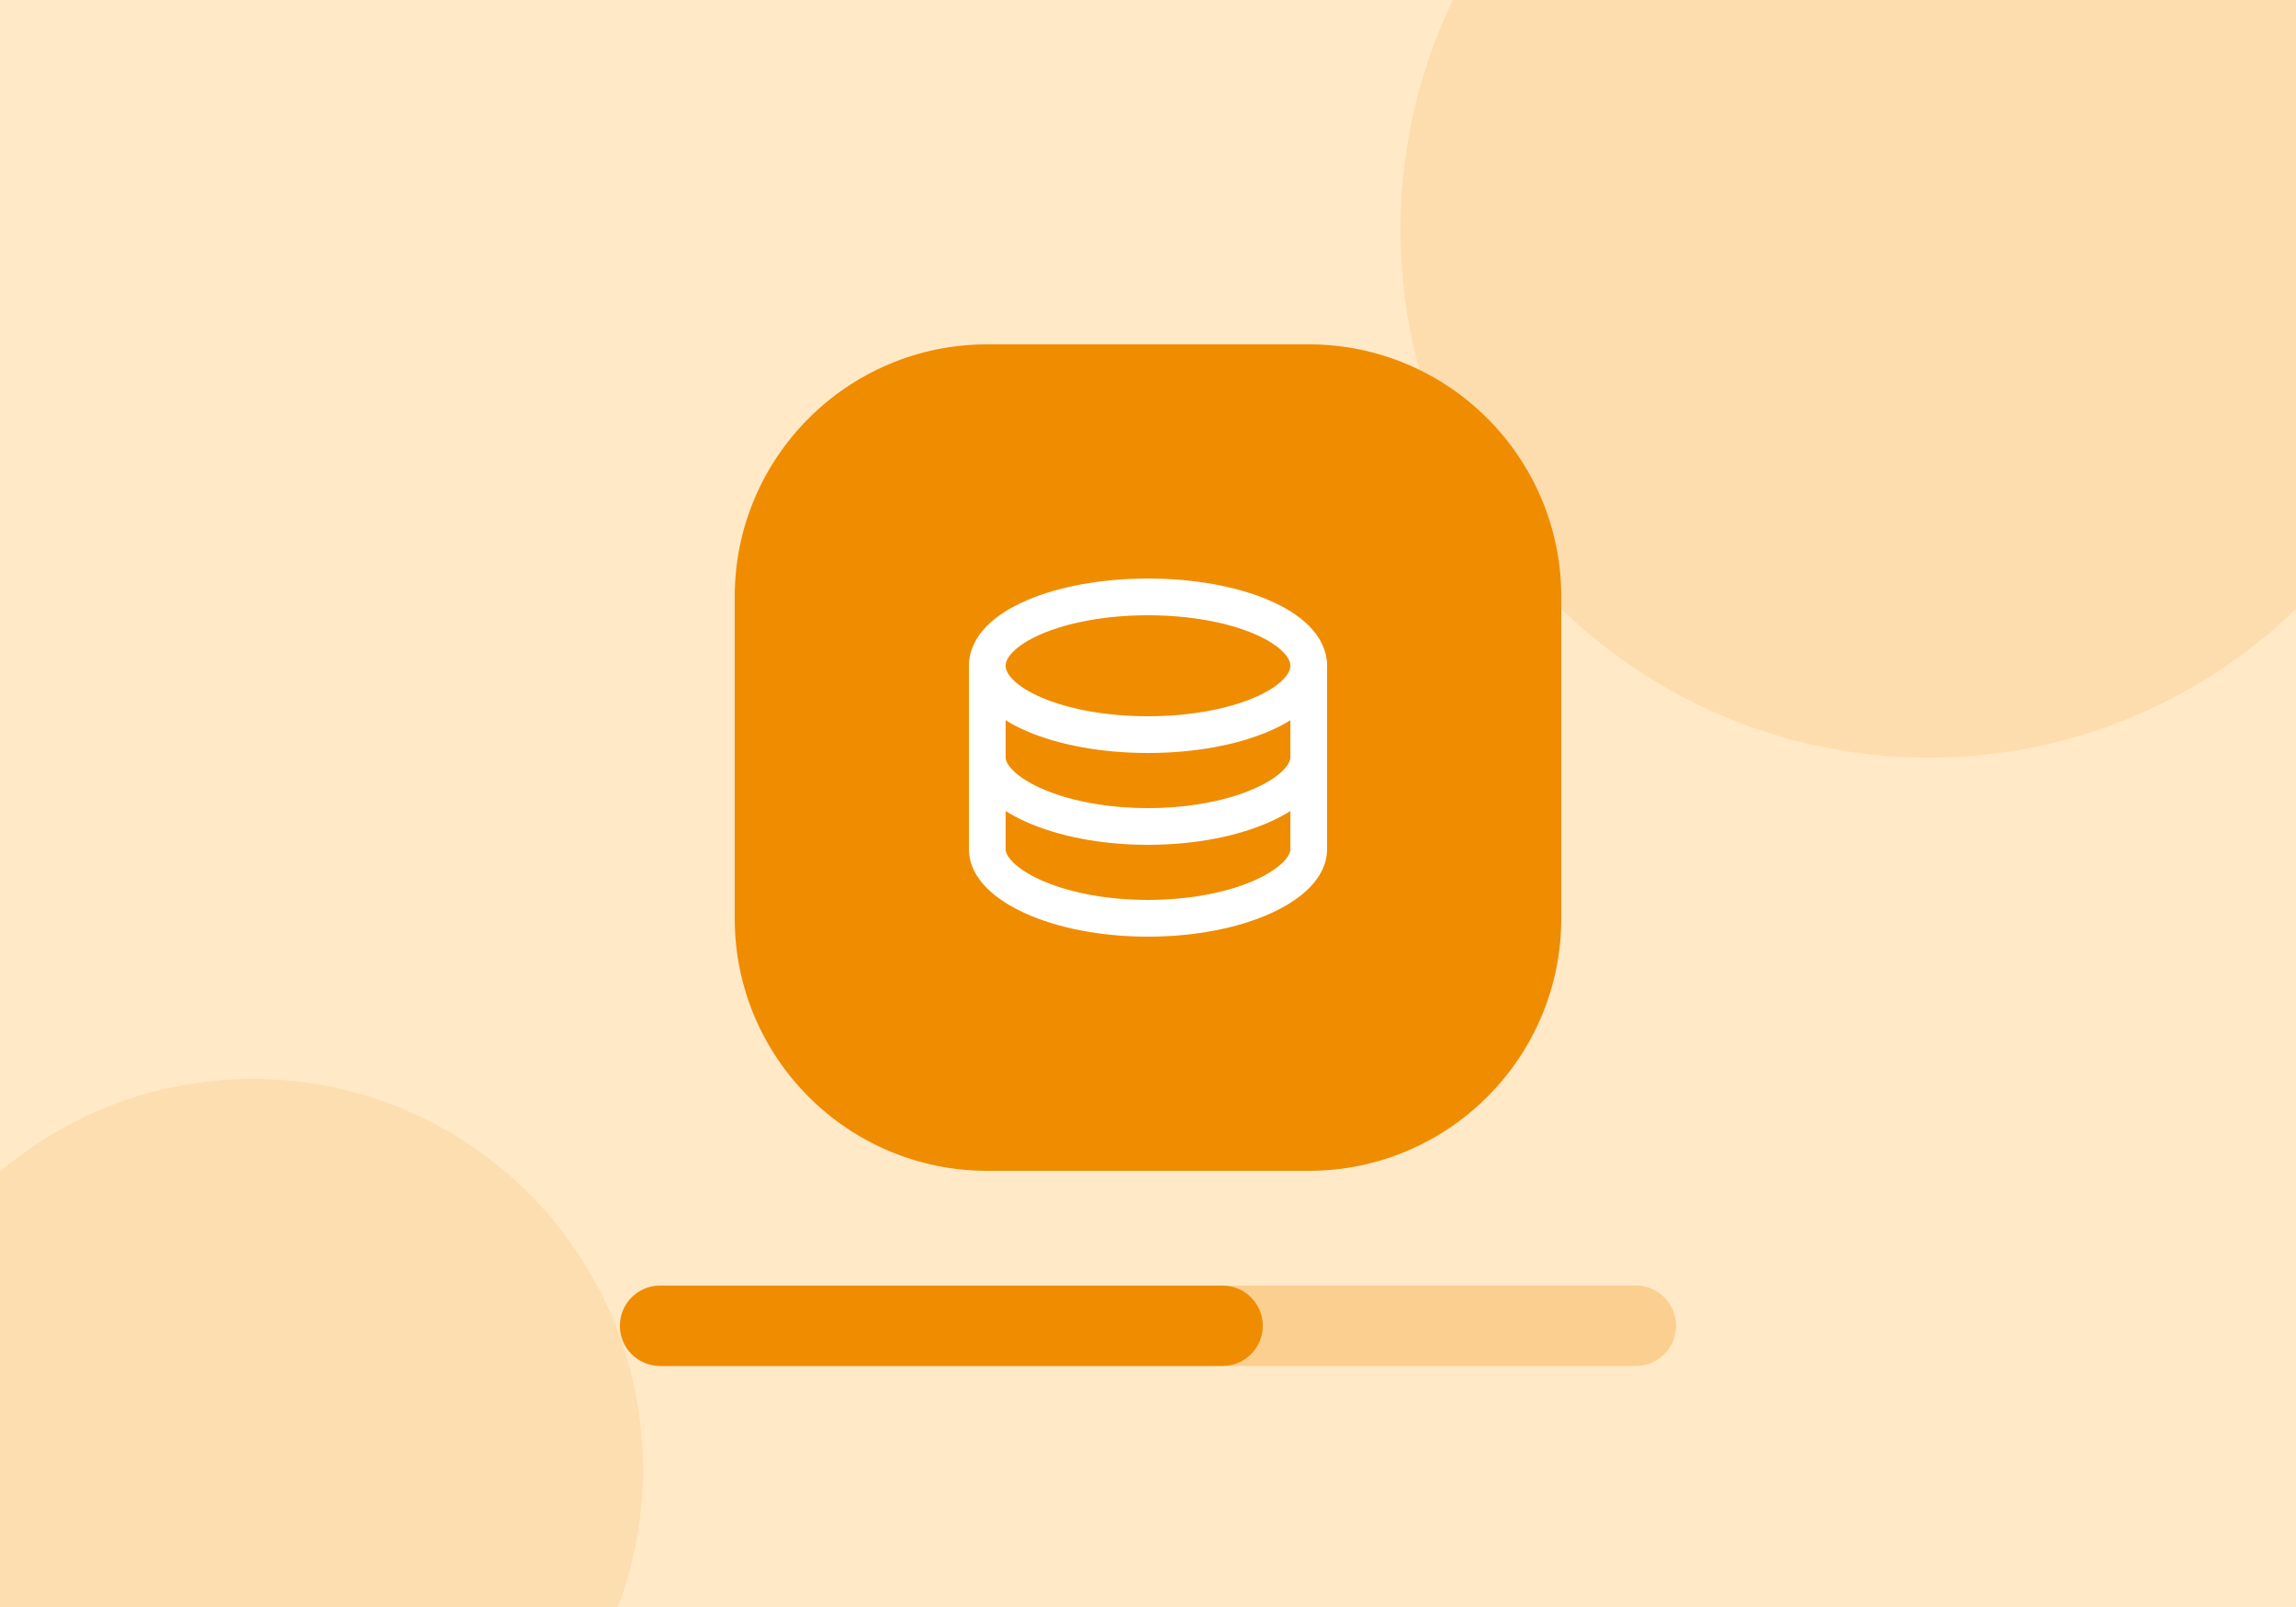
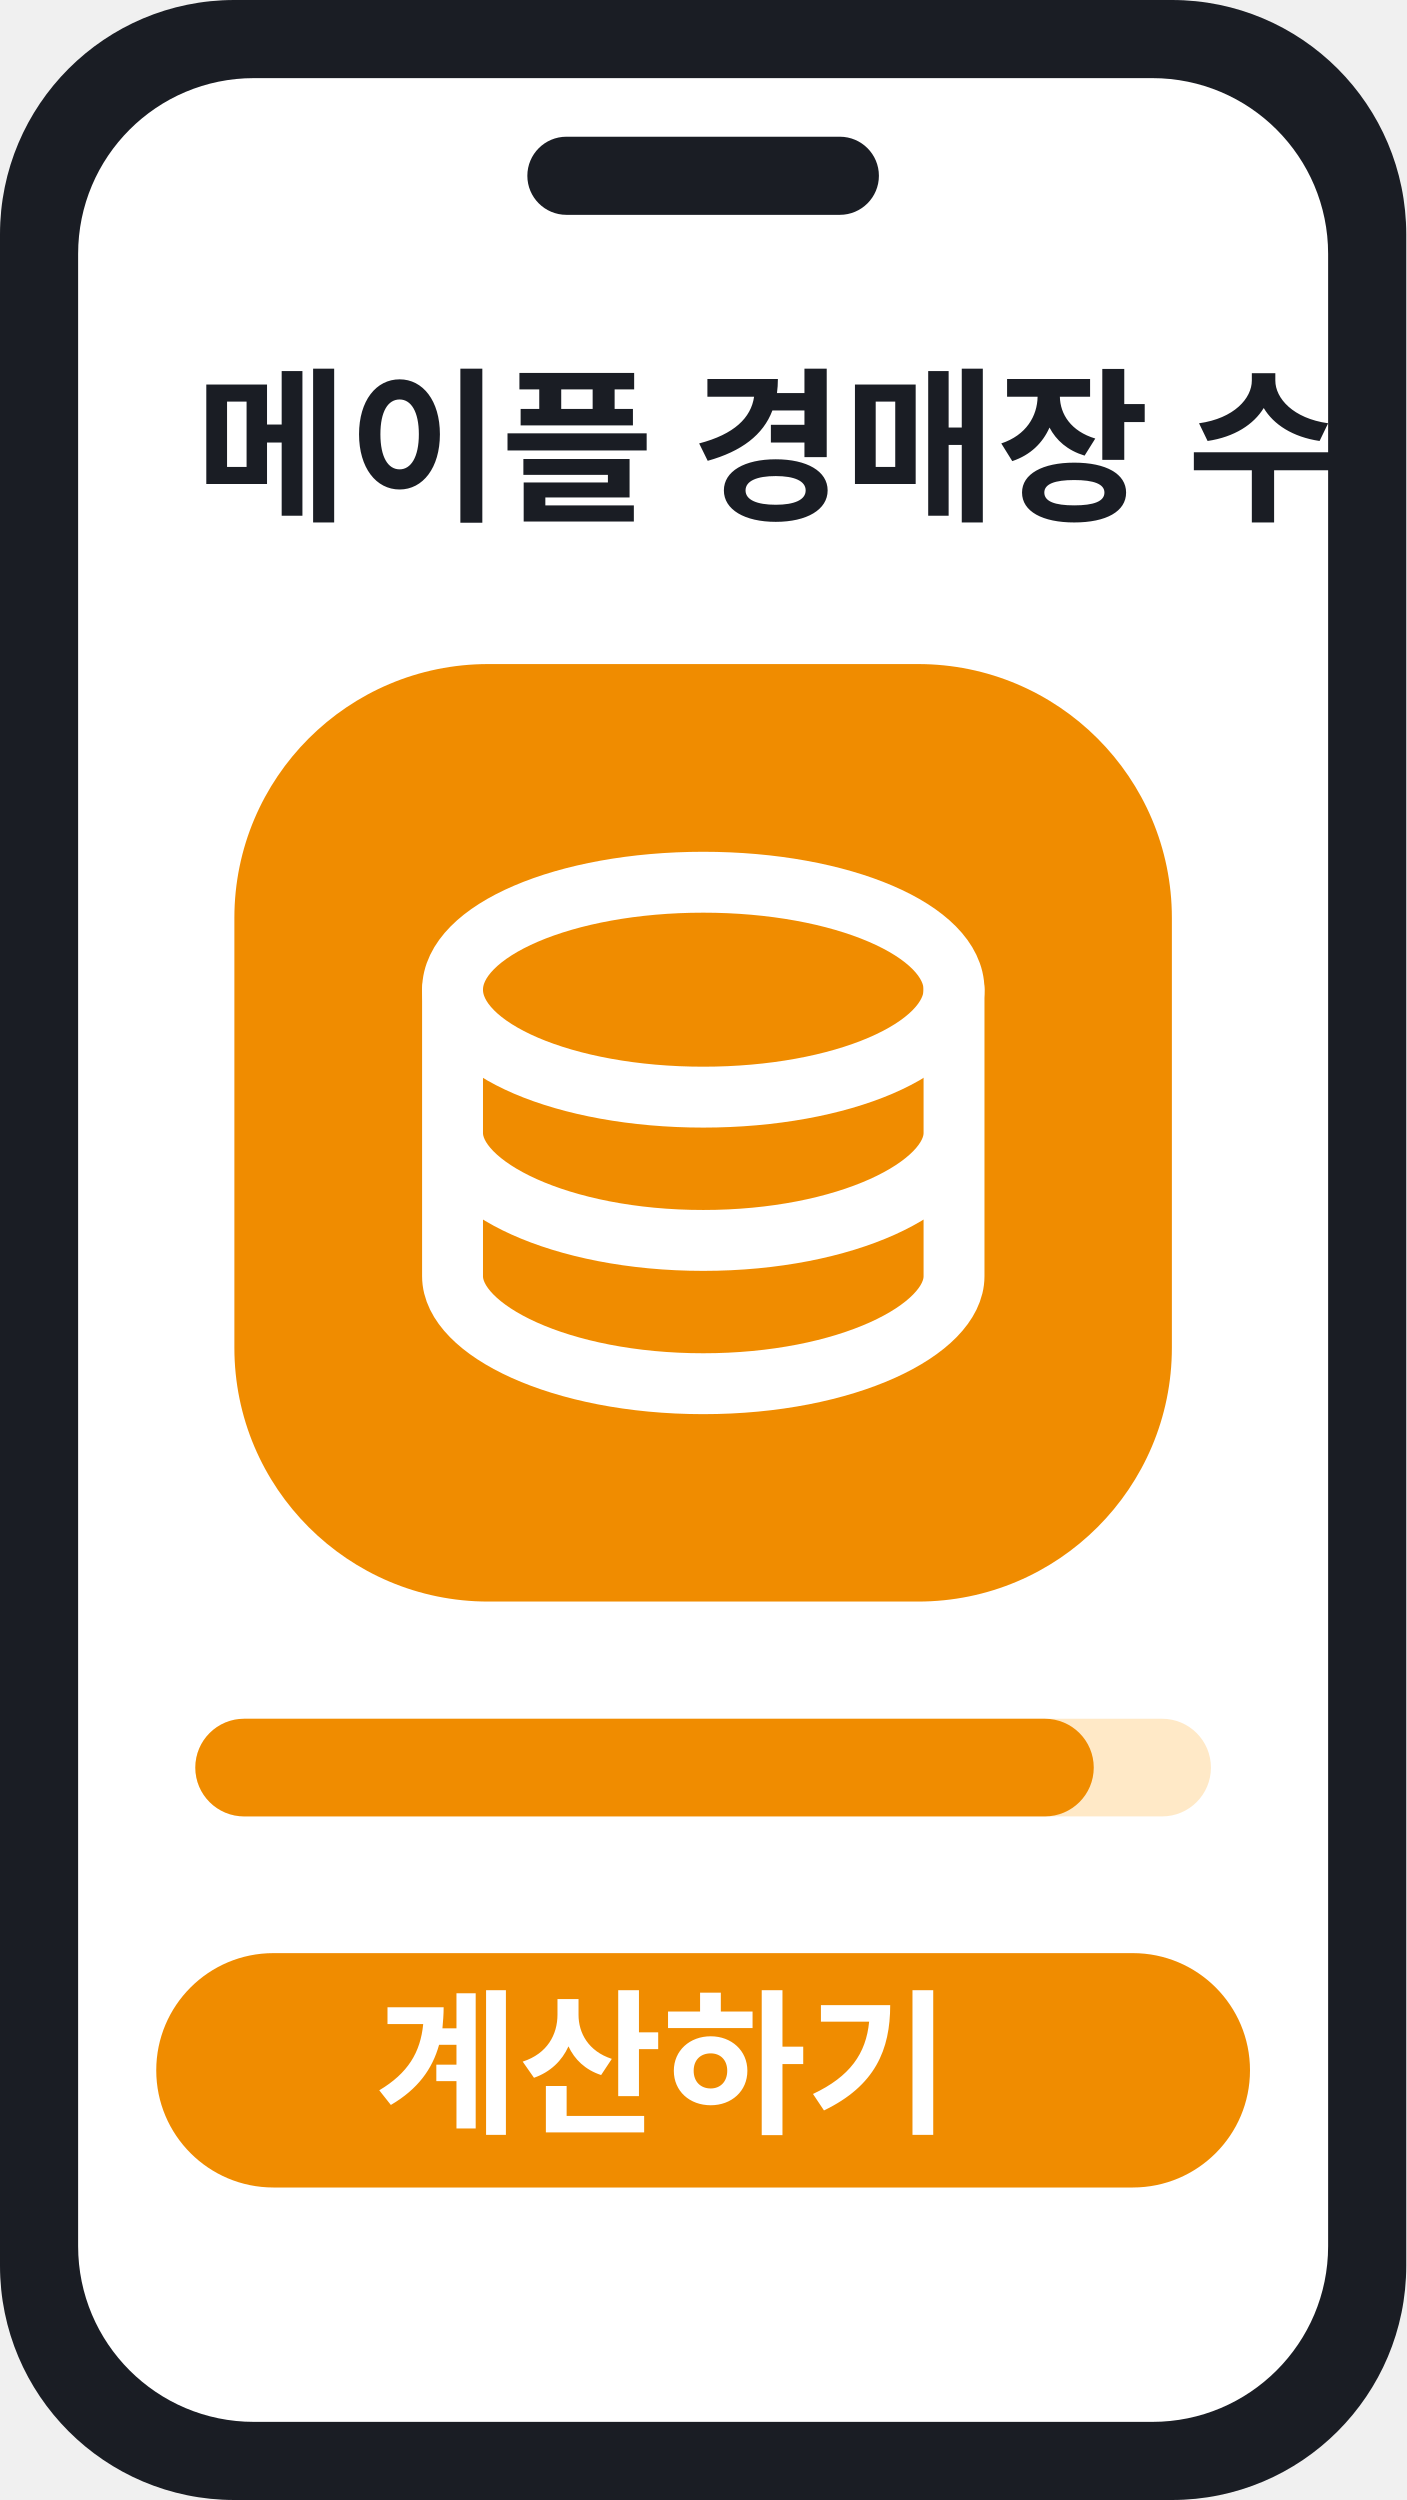
- <svg xmlns="http://www.w3.org/2000/svg" viewBox="0 0 200 140" width="200" height="140">
-   <rect width="200" height="140" fill="#FFE9C7" />
-   <circle cx="168" cy="20" r="46" fill="#F08C00" fill-opacity=".13" />
-   <circle cx="22" cy="128" r="34" fill="#F08C00" fill-opacity=".12" />
-   <rect x="64" y="30" width="72" height="72" rx="22" fill="#F08C00" />
-   <g transform="translate(76 42)" fill="none" stroke="#fff" stroke-width="3.2" stroke-linecap="round" stroke-linejoin="round">
-     <ellipse cx="24" cy="16" rx="14" ry="6" />
-     <path d="M10 16v8c0 3 6 6 14 6s14-3 14-6v-8M10 24v8c0 3 6 6 14 6s14-3 14-6v-8" />
+ <svg xmlns="http://www.w3.org/2000/svg" viewBox="64.0 6.0 72.0 128.0" width="72" height="128">
+   <g>
+     <rect x="64" y="6" width="72" height="128" rx="12" fill="#1A1D24" />
+     <rect x="68" y="10" width="64" height="120" rx="9" fill="#fff" />
+     <rect x="91.0" y="13" width="18" height="4" rx="2" fill="#1A1D24" />
+     <text x="74" y="32" font-family="Arial,Helvetica,sans-serif" font-size="8.5" font-weight="700" fill="#1A1D24">메이플 경매장 수</text>
+     <rect x="76" y="40" width="48" height="48" rx="13" fill="#F08C00" />
+     <g transform="translate(78 42) scale(.917)" fill="none" stroke="#fff" stroke-width="3.4" stroke-linecap="round" stroke-linejoin="round">
+       <ellipse cx="24" cy="16" rx="14" ry="6" />
+       <path d="M10 16v8c0 3 6 6 14 6s14-3 14-6v-8M10 24v8c0 3 6 6 14 6s14-3 14-6v-8" />
+     </g>
+     <rect x="74" y="94" width="52" height="5" rx="2.5" fill="#FFE9C7" />
+     <rect x="74" y="94" width="46" height="5" rx="2.5" fill="#F08C00" />
+     <rect x="72" y="106" width="56" height="12" rx="6" fill="#F08C00" />
+     <text x="83.2" y="114.6" font-family="Arial,Helvetica,sans-serif" font-size="8" font-weight="700" fill="#fff">계산하기</text>
  </g>
-   <rect x="54" y="112" width="92" height="7" rx="3.5" fill="#F08C00" fill-opacity=".28" />
-   <rect x="54" y="112" width="56" height="7" rx="3.5" fill="#F08C00" />
</svg>
